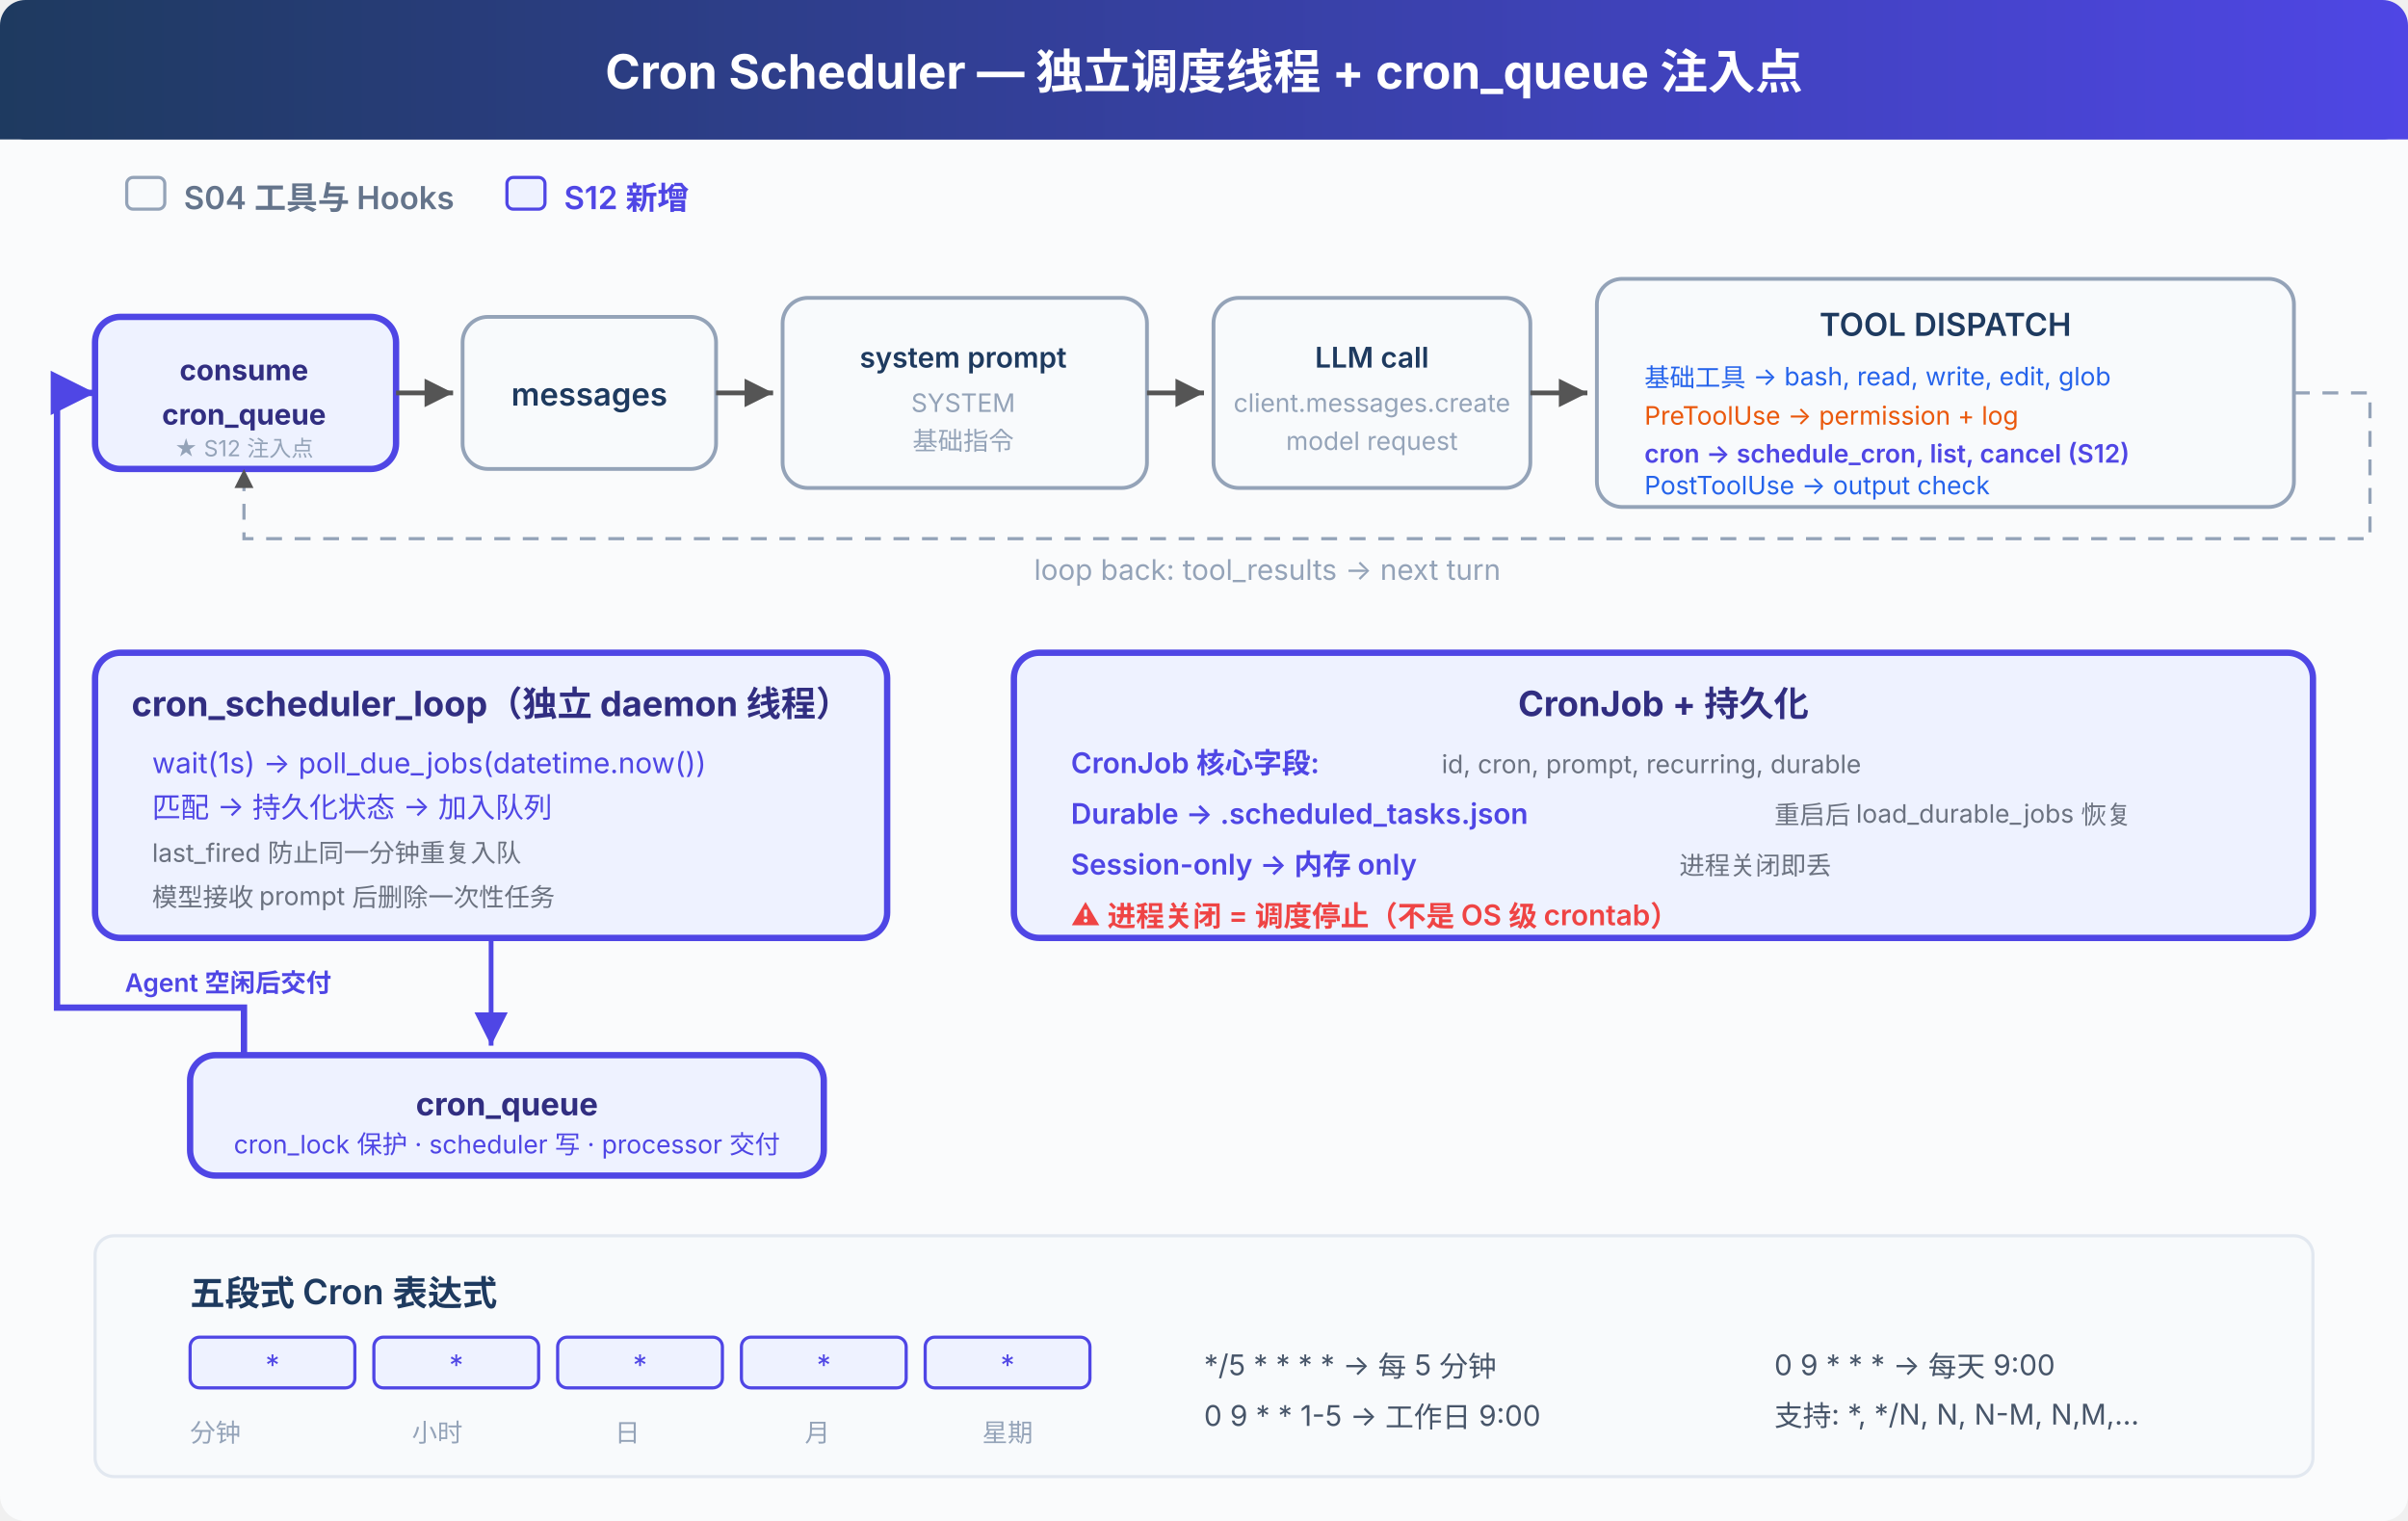
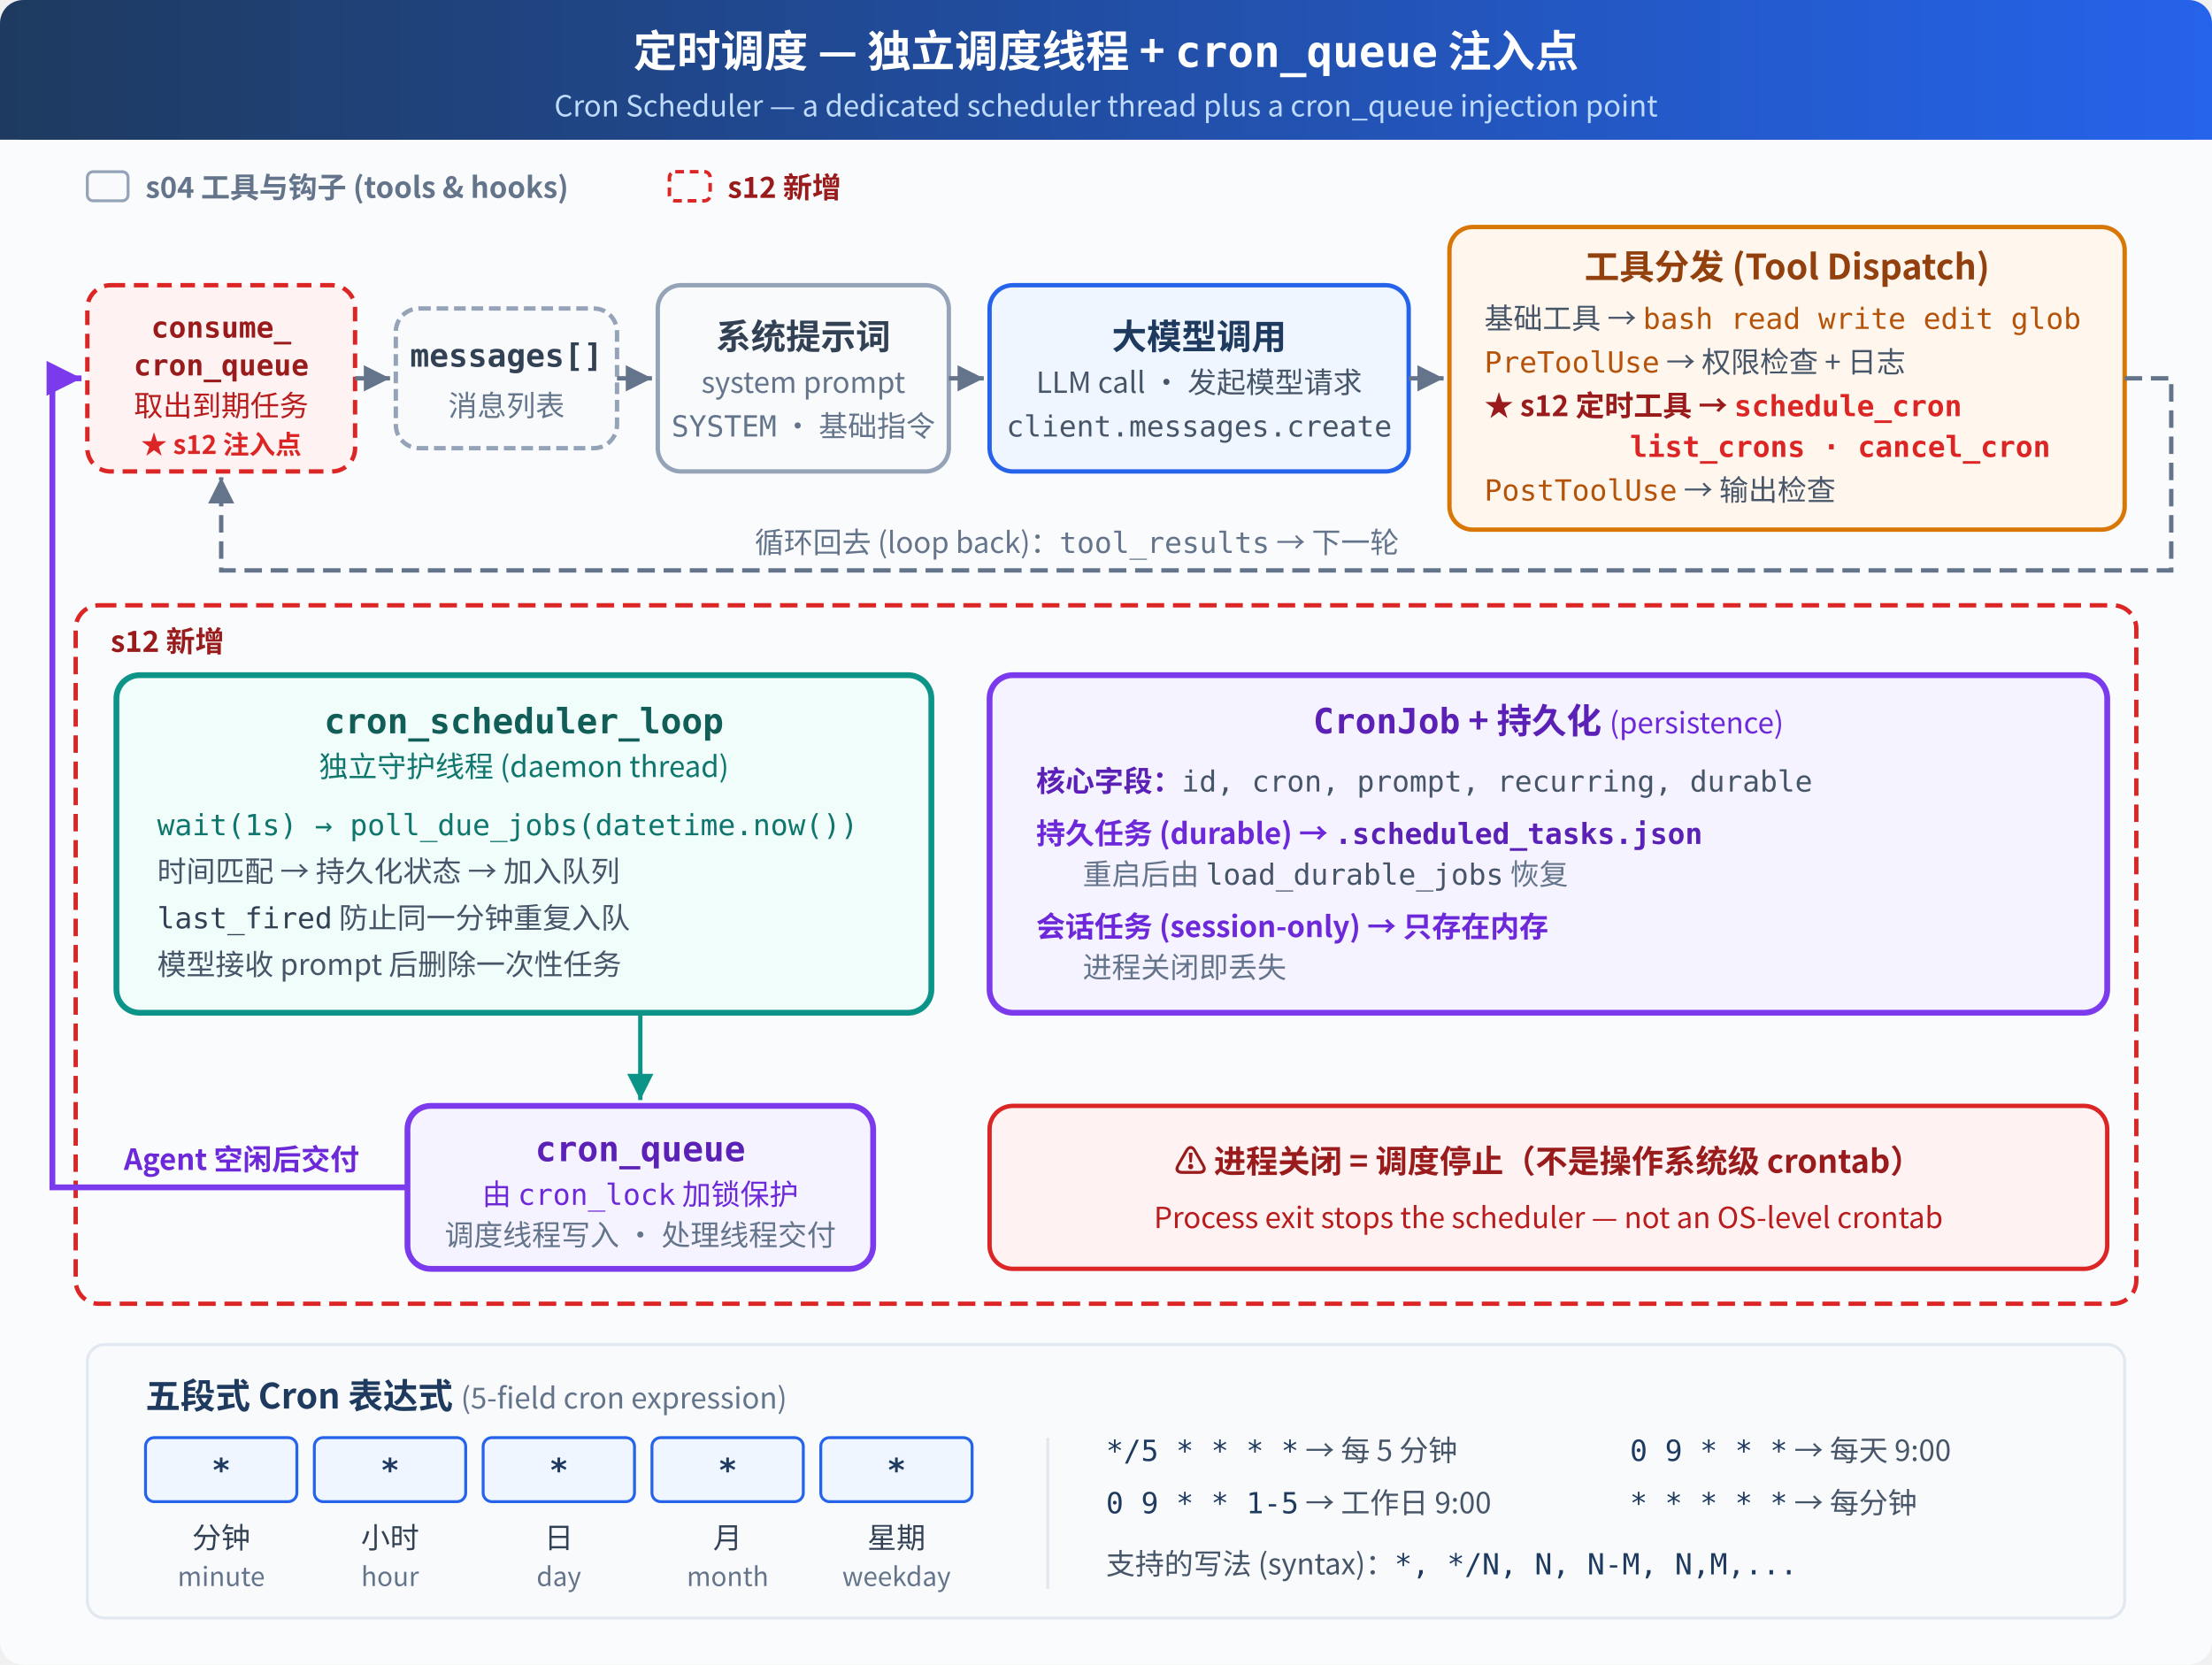
- <svg xmlns="http://www.w3.org/2000/svg" viewBox="0 0 760 480" font-family="system-ui, -apple-system, sans-serif">
+ <svg xmlns="http://www.w3.org/2000/svg" viewBox="0 0 760 572" font-family="'PingFang SC', 'Noto Sans CJK SC', 'Microsoft YaHei', system-ui, -apple-system, sans-serif">
  <defs>
+     <marker id="arrow" viewBox="0 0 10 10" refX="10" refY="5" markerWidth="6" markerHeight="6" orient="auto-start-reverse">
+       <path d="M 0 0 L 10 5 L 0 10 z" fill="#64748b" />
+     </marker>
+     <marker id="arrow-purple" viewBox="0 0 10 10" refX="10" refY="5" markerWidth="6" markerHeight="6" orient="auto-start-reverse">
+       <path d="M 0 0 L 10 5 L 0 10 z" fill="#7c3aed" />
+     </marker>
+     <marker id="arrow-teal" viewBox="0 0 10 10" refX="10" refY="5" markerWidth="6" markerHeight="6" orient="auto-start-reverse">
+       <path d="M 0 0 L 10 5 L 0 10 z" fill="#0d9488" />
+     </marker>
    <linearGradient id="header" x1="0" y1="0" x2="1" y2="0">
      <stop offset="0%" stop-color="#1e3a5f" />
-       <stop offset="100%" stop-color="#4f46e5" />
+       <stop offset="100%" stop-color="#2563eb" />
    </linearGradient>
-     <marker id="arrow" viewBox="0 0 10 10" refX="10" refY="5" markerWidth="6" markerHeight="6" orient="auto-start-reverse">
-       <path d="M 0 0 L 10 5 L 0 10 z" fill="#555" />
-     </marker>
-     <marker id="arrow-indigo" viewBox="0 0 10 10" refX="10" refY="5" markerWidth="7" markerHeight="7" orient="auto-start-reverse">
-       <path d="M 0 0 L 10 5 L 0 10 z" fill="#4f46e5" />
-     </marker>
  </defs>
-   <rect width="760" height="480" fill="#fafbfc" rx="8" />
-   <rect x="0" y="0" width="760" height="44" fill="url(#header)" rx="8" />
-   <rect x="0" y="36" width="760" height="8" fill="url(#header)" />
-   <text x="380" y="28" fill="#fff" font-size="15" font-weight="700" text-anchor="middle">Cron Scheduler — 独立调度线程 + cron_queue 注入点</text>
-   <rect x="40" y="56" width="12" height="10" rx="2" fill="#f8fafc" stroke="#94a3b8" stroke-width="1" />
-   <text x="58" y="66" fill="#64748b" font-size="10" font-weight="600">S04 工具与 Hooks</text>
-   <rect x="160" y="56" width="12" height="10" rx="2" fill="#eef2ff" stroke="#4f46e5" stroke-width="1" />
-   <text x="178" y="66" fill="#4f46e5" font-size="10" font-weight="600">S12 新增</text>
-   <rect x="30" y="100" width="95" height="48" rx="8" fill="#eef2ff" stroke="#4f46e5" stroke-width="2" />
-   <text x="77" y="120" fill="#312e81" font-size="9" font-weight="700" text-anchor="middle">consume</text>
-   <text x="77" y="134" fill="#312e81" font-size="9" font-weight="700" text-anchor="middle">cron_queue</text>
-   <text x="77" y="144" fill="#94a3b8" font-size="7" text-anchor="middle">★ S12 注入点</text>
-   <line x1="125" y1="124" x2="143" y2="124" stroke="#555" stroke-width="1.5" marker-end="url(#arrow)" />
-   <rect x="146" y="100" width="80" height="48" rx="8" fill="#f8fafc" stroke="#94a3b8" stroke-width="1.2" />
-   <text x="186" y="128" fill="#1e3a5f" font-size="10" font-weight="600" text-anchor="middle">messages</text>
-   <line x1="226" y1="124" x2="244" y2="124" stroke="#555" stroke-width="1.5" marker-end="url(#arrow)" />
-   <rect x="247" y="94" width="115" height="60" rx="8" fill="#f8fafc" stroke="#94a3b8" stroke-width="1.2" />
-   <text x="304" y="116" fill="#1e3a5f" font-size="9" font-weight="600" text-anchor="middle">system prompt</text>
-   <text x="304" y="130" fill="#94a3b8" font-size="8" text-anchor="middle">SYSTEM</text>
-   <text x="304" y="142" fill="#94a3b8" font-size="8" text-anchor="middle">基础指令</text>
-   <line x1="362" y1="124" x2="380" y2="124" stroke="#555" stroke-width="1.5" marker-end="url(#arrow)" />
-   <rect x="383" y="94" width="100" height="60" rx="8" fill="#f8fafc" stroke="#94a3b8" stroke-width="1.2" />
-   <text x="433" y="116" fill="#1e3a5f" font-size="9" font-weight="600" text-anchor="middle">LLM call</text>
-   <text x="433" y="130" fill="#94a3b8" font-size="8" text-anchor="middle">client.messages.create</text>
-   <text x="433" y="142" fill="#94a3b8" font-size="8" text-anchor="middle">model request</text>
-   <line x1="483" y1="124" x2="501" y2="124" stroke="#555" stroke-width="1.5" marker-end="url(#arrow)" />
-   <rect x="504" y="88" width="220" height="72" rx="8" fill="#f8fafc" stroke="#94a3b8" stroke-width="1.2" />
-   <text x="614" y="106" fill="#1e3a5f" font-size="10" font-weight="600" text-anchor="middle">TOOL DISPATCH</text>
-   <text x="519" y="122" fill="#2563eb" font-size="8">基础工具 → bash, read, write, edit, glob</text>
-   <text x="519" y="134" fill="#ea580c" font-size="8">PreToolUse → permission + log</text>
-   <text x="519" y="146" fill="#4f46e5" font-size="8" font-weight="600">cron → schedule_cron, list, cancel (S12)</text>
-   <text x="519" y="156" fill="#2563eb" font-size="8">PostToolUse → output check</text>
-   <path d="M 724 124 L 748 124 L 748 170 L 77 170 L 77 148" fill="none" stroke="#94a3b8" stroke-width="1" marker-end="url(#arrow)" stroke-dasharray="5,4" />
-   <text x="400" y="183" fill="#94a3b8" font-size="9" text-anchor="middle">loop back: tool_results → next turn</text>
-   <rect x="30" y="206" width="250" height="90" rx="8" fill="#eef2ff" stroke="#4f46e5" stroke-width="2" />
-   <text x="155" y="226" fill="#312e81" font-size="11" font-weight="700" text-anchor="middle">cron_scheduler_loop（独立 daemon 线程）</text>
-   <text x="48" y="244" fill="#4f46e5" font-size="9">wait(1s) → poll_due_jobs(datetime.now())</text>
-   <text x="48" y="258" fill="#4f46e5" font-size="9">匹配 → 持久化状态 → 加入队列</text>
-   <text x="48" y="272" fill="#6b7280" font-size="8">last_fired 防止同一分钟重复入队</text>
-   <text x="48" y="286" fill="#6b7280" font-size="8">模型接收 prompt 后删除一次性任务</text>
-   <path d="M 155 296 L 155 330" fill="none" stroke="#4f46e5" stroke-width="1.5" marker-end="url(#arrow-indigo)" />
-   <rect x="60" y="333" width="200" height="38" rx="8" fill="#eef2ff" stroke="#4f46e5" stroke-width="2" />
-   <text x="160" y="352" fill="#312e81" font-size="10" font-weight="700" text-anchor="middle">cron_queue</text>
-   <text x="160" y="364" fill="#4f46e5" font-size="8" text-anchor="middle">cron_lock 保护 · scheduler 写 · processor 交付</text>
-   <path d="M 77 333 L 77 318 L 18 318 L 18 124 L 30 124" fill="none" stroke="#4f46e5" stroke-width="2" marker-end="url(#arrow-indigo)" />
-   <text x="72" y="313" fill="#4f46e5" font-size="8" font-weight="600" text-anchor="middle">Agent 空闲后交付</text>
-   <rect x="320" y="206" width="410" height="90" rx="8" fill="#eef2ff" stroke="#4f46e5" stroke-width="2" />
-   <text x="525" y="226" fill="#312e81" font-size="11" font-weight="700" text-anchor="middle">CronJob + 持久化</text>
-   <text x="338" y="244" fill="#4f46e5" font-size="9" font-weight="600">CronJob 核心字段:</text>
-   <text x="455" y="244" fill="#6b7280" font-size="8">id, cron, prompt, recurring, durable</text>
-   <text x="338" y="260" fill="#4f46e5" font-size="9" font-weight="600">Durable → .scheduled_tasks.json</text>
-   <text x="560" y="260" fill="#6b7280" font-size="8">重启后 load_durable_jobs 恢复</text>
-   <text x="338" y="276" fill="#4f46e5" font-size="9" font-weight="600">Session-only → 内存 only</text>
-   <text x="530" y="276" fill="#6b7280" font-size="8">进程关闭即丢</text>
-   <text x="338" y="292" fill="#ef4444" font-size="9" font-weight="600">⚠ 进程关闭 = 调度停止（不是 OS 级 crontab）</text>
-   <rect x="30" y="390" width="700" height="76" rx="6" fill="#f8fafc" stroke="#e2e8f0" stroke-width="1" />
-   <text x="60" y="412" fill="#1e3a5f" font-size="11" font-weight="600">五段式 Cron 表达式</text>
-   <rect x="60" y="422" width="52" height="16" rx="3" fill="#eef2ff" stroke="#4f46e5" stroke-width="1" />
-   <text x="86" y="434" fill="#4f46e5" font-size="9" text-anchor="middle">*</text>
-   <rect x="118" y="422" width="52" height="16" rx="3" fill="#eef2ff" stroke="#4f46e5" stroke-width="1" />
-   <text x="144" y="434" fill="#4f46e5" font-size="9" text-anchor="middle">*</text>
-   <rect x="176" y="422" width="52" height="16" rx="3" fill="#eef2ff" stroke="#4f46e5" stroke-width="1" />
-   <text x="202" y="434" fill="#4f46e5" font-size="9" text-anchor="middle">*</text>
-   <rect x="234" y="422" width="52" height="16" rx="3" fill="#eef2ff" stroke="#4f46e5" stroke-width="1" />
-   <text x="260" y="434" fill="#4f46e5" font-size="9" text-anchor="middle">*</text>
-   <rect x="292" y="422" width="52" height="16" rx="3" fill="#eef2ff" stroke="#4f46e5" stroke-width="1" />
-   <text x="318" y="434" fill="#4f46e5" font-size="9" text-anchor="middle">*</text>
-   <text x="60" y="455" fill="#94a3b8" font-size="8">分钟</text>
-   <text x="130" y="455" fill="#94a3b8" font-size="8">小时</text>
-   <text x="194" y="455" fill="#94a3b8" font-size="8">日</text>
-   <text x="254" y="455" fill="#94a3b8" font-size="8">月</text>
-   <text x="310" y="455" fill="#94a3b8" font-size="8">星期</text>
-   <text x="380" y="434" fill="#475569" font-size="9">*/5 * * * * → 每 5 分钟</text>
-   <text x="380" y="450" fill="#475569" font-size="9">0 9 * * 1-5 → 工作日 9:00</text>
-   <text x="560" y="434" fill="#475569" font-size="9">0 9 * * * → 每天 9:00</text>
-   <text x="560" y="450" fill="#475569" font-size="9">支持: *, */N, N, N-M, N,M,...</text>
+   <rect width="760" height="572" fill="#fafbfc" rx="8" />
+   <rect x="0" y="0" width="760" height="48" fill="url(#header)" rx="8" />
+   <rect x="0" y="40" width="760" height="8" fill="url(#header)" />
+   <text x="380" y="23" fill="#ffffff" font-size="15" font-weight="700" text-anchor="middle">定时调度 — 独立调度线程 + <tspan font-family="ui-monospace, 'SF Mono', Menlo, Consolas, monospace">cron_queue</tspan> 注入点</text>
+   <text x="380" y="40" fill="#bfdbfe" font-size="10" text-anchor="middle">Cron Scheduler — a dedicated scheduler thread plus a cron_queue injection point</text>
+   <rect x="30" y="59" width="14" height="10" rx="2" fill="#f8fafc" stroke="#94a3b8" stroke-width="1" />
+   <text x="50" y="68" fill="#64748b" font-size="10" font-weight="600">s04 工具与钩子 (tools &amp; hooks)</text>
+   <rect x="230" y="59" width="14" height="10" rx="2" fill="none" stroke="#dc2626" stroke-width="1.2" stroke-dasharray="3,2" />
+   <text x="250" y="68" fill="#991b1b" font-size="10" font-weight="600">s12 新增</text>
+   <rect x="30" y="98" width="92" height="64" rx="8" fill="#fef2f2" stroke="#dc2626" stroke-width="1.5" stroke-dasharray="5,3" />
+   <text x="76" y="116" fill="#991b1b" font-size="10" font-weight="700" text-anchor="middle" font-family="ui-monospace, 'SF Mono', Menlo, Consolas, monospace">consume_</text>
+   <text x="76" y="129" fill="#991b1b" font-size="10" font-weight="700" text-anchor="middle" font-family="ui-monospace, 'SF Mono', Menlo, Consolas, monospace">cron_queue</text>
+   <text x="76" y="143" fill="#b91c1c" font-size="10" text-anchor="middle">取出到期任务</text>
+   <text x="76" y="156" fill="#dc2626" font-size="9" font-weight="600" text-anchor="middle">★ s12 注入点</text>
+   <line x1="122" y1="130" x2="134" y2="130" stroke="#64748b" stroke-width="1.5" marker-end="url(#arrow)" />
+   <rect x="136" y="106" width="76" height="48" rx="8" fill="#f8fafc" stroke="#94a3b8" stroke-width="1.5" stroke-dasharray="4,2" />
+   <text x="174" y="126" fill="#334155" font-size="11" font-weight="600" text-anchor="middle" font-family="ui-monospace, 'SF Mono', Menlo, Consolas, monospace">messages[]</text>
+   <text x="174" y="143" fill="#64748b" font-size="10" text-anchor="middle">消息列表</text>
+   <line x1="212" y1="130" x2="224" y2="130" stroke="#64748b" stroke-width="1.5" marker-end="url(#arrow)" />
+   <rect x="226" y="98" width="100" height="64" rx="8" fill="#f8fafc" stroke="#94a3b8" stroke-width="1.5" />
+   <text x="276" y="120" fill="#334155" font-size="12" font-weight="600" text-anchor="middle">系统提示词</text>
+   <text x="276" y="135" fill="#64748b" font-size="10" text-anchor="middle">system prompt</text>
+   <text x="276" y="150" fill="#64748b" font-size="10" text-anchor="middle">
+     <tspan font-family="ui-monospace, 'SF Mono', Menlo, Consolas, monospace">SYSTEM</tspan> · 基础指令</text>
+   <line x1="326" y1="130" x2="338" y2="130" stroke="#64748b" stroke-width="1.5" marker-end="url(#arrow)" />
+   <rect x="340" y="98" width="144" height="64" rx="8" fill="#eff6ff" stroke="#2563eb" stroke-width="1.5" />
+   <text x="412" y="120" fill="#1e3a5f" font-size="12" font-weight="600" text-anchor="middle">大模型调用</text>
+   <text x="412" y="135" fill="#475569" font-size="10" text-anchor="middle">LLM call · 发起模型请求</text>
+   <text x="412" y="150" fill="#475569" font-size="10" text-anchor="middle" font-family="ui-monospace, 'SF Mono', Menlo, Consolas, monospace">client.messages.create</text>
+   <line x1="484" y1="130" x2="496" y2="130" stroke="#64748b" stroke-width="1.5" marker-end="url(#arrow)" />
+   <rect x="498" y="78" width="232" height="104" rx="8" fill="#fff7ed" stroke="#d97706" stroke-width="1.5" />
+   <text x="614" y="96" fill="#92400e" font-size="12" font-weight="600" text-anchor="middle">工具分发 (Tool Dispatch)</text>
+   <text x="510" y="113" fill="#475569" font-size="10">基础工具 → <tspan fill="#b45309" font-family="ui-monospace, 'SF Mono', Menlo, Consolas, monospace">bash read write edit glob</tspan>
+   </text>
+   <text x="510" y="128" fill="#475569" font-size="10">
+     <tspan fill="#b45309" font-family="ui-monospace, 'SF Mono', Menlo, Consolas, monospace">PreToolUse</tspan> → 权限检查 + 日志</text>
+   <text x="510" y="143" fill="#991b1b" font-size="10" font-weight="700">★ s12 定时工具 → <tspan fill="#dc2626" font-family="ui-monospace, 'SF Mono', Menlo, Consolas, monospace">schedule_cron</tspan>
+   </text>
+   <text x="560" y="157" fill="#dc2626" font-size="10" font-weight="700" font-family="ui-monospace, 'SF Mono', Menlo, Consolas, monospace">list_crons · cancel_cron</text>
+   <text x="510" y="172" fill="#475569" font-size="10">
+     <tspan fill="#b45309" font-family="ui-monospace, 'SF Mono', Menlo, Consolas, monospace">PostToolUse</tspan> → 输出检查</text>
+   <path d="M 730 130 L 746 130 L 746 196 L 76 196 L 76 164" fill="none" stroke="#64748b" stroke-width="1.5" marker-end="url(#arrow)" stroke-dasharray="6,3" />
+   <text x="370" y="190" fill="#64748b" font-size="10" text-anchor="middle">循环回去 (loop back)：<tspan font-family="ui-monospace, 'SF Mono', Menlo, Consolas, monospace">tool_results</tspan> → 下一轮</text>
+   <rect x="26" y="208" width="708" height="240" rx="8" fill="none" stroke="#dc2626" stroke-width="1.5" stroke-dasharray="6,3" />
+   <text x="38" y="224" fill="#991b1b" font-size="10" font-weight="700">s12 新增</text>
+   <rect x="40" y="232" width="280" height="116" rx="8" fill="#f0fdfa" stroke="#0d9488" stroke-width="2" />
+   <text x="180" y="252" fill="#115e59" font-size="12" font-weight="700" text-anchor="middle" font-family="ui-monospace, 'SF Mono', Menlo, Consolas, monospace">cron_scheduler_loop</text>
+   <text x="180" y="267" fill="#0f766e" font-size="10" text-anchor="middle">独立守护线程 (daemon thread)</text>
+   <text x="54" y="287" fill="#0f766e" font-size="10" font-family="ui-monospace, 'SF Mono', Menlo, Consolas, monospace">wait(1s) → poll_due_jobs(datetime.now())</text>
+   <text x="54" y="303" fill="#475569" font-size="10">时间匹配 → 持久化状态 → 加入队列</text>
+   <text x="54" y="319" fill="#475569" font-size="10">
+     <tspan fill="#334155" font-family="ui-monospace, 'SF Mono', Menlo, Consolas, monospace">last_fired</tspan> 防止同一分钟重复入队</text>
+   <text x="54" y="335" fill="#475569" font-size="10">模型接收 prompt 后删除一次性任务</text>
+   <line x1="220" y1="348" x2="220" y2="378" stroke="#0d9488" stroke-width="1.5" marker-end="url(#arrow-teal)" />
+   <rect x="140" y="380" width="160" height="56" rx="8" fill="#f5f3ff" stroke="#7c3aed" stroke-width="2" />
+   <text x="220" y="399" fill="#5b21b6" font-size="12" font-weight="700" text-anchor="middle" font-family="ui-monospace, 'SF Mono', Menlo, Consolas, monospace">cron_queue</text>
+   <text x="220" y="414" fill="#6d28d9" font-size="10" text-anchor="middle">由 <tspan font-family="ui-monospace, 'SF Mono', Menlo, Consolas, monospace">cron_lock</tspan> 加锁保护</text>
+   <text x="220" y="428" fill="#64748b" font-size="10" text-anchor="middle">调度线程写入 · 处理线程交付</text>
+   <path d="M 140 408 L 18 408 L 18 130 L 28 130" fill="none" stroke="#7c3aed" stroke-width="2" marker-end="url(#arrow-purple)" />
+   <text x="83" y="402" fill="#6d28d9" font-size="10" font-weight="600" text-anchor="middle">Agent 空闲后交付</text>
+   <rect x="340" y="232" width="384" height="116" rx="8" fill="#f5f3ff" stroke="#7c3aed" stroke-width="2" />
+   <text x="532" y="252" fill="#5b21b6" font-size="12" font-weight="700" text-anchor="middle">
+     <tspan font-family="ui-monospace, 'SF Mono', Menlo, Consolas, monospace">CronJob</tspan> + 持久化 <tspan fill="#6d28d9" font-size="10" font-weight="400">(persistence)</tspan>
+   </text>
+   <text x="356" y="272" fill="#5b21b6" font-size="10" font-weight="600">核心字段：<tspan fill="#475569" font-weight="400" font-family="ui-monospace, 'SF Mono', Menlo, Consolas, monospace">id, cron, prompt, recurring, durable</tspan>
+   </text>
+   <text x="356" y="290" fill="#6d28d9" font-size="10" font-weight="600">持久任务 (durable) → <tspan fill="#5b21b6" font-family="ui-monospace, 'SF Mono', Menlo, Consolas, monospace">.scheduled_tasks.json</tspan>
+   </text>
+   <text x="372" y="304" fill="#64748b" font-size="10">重启后由 <tspan fill="#475569" font-family="ui-monospace, 'SF Mono', Menlo, Consolas, monospace">load_durable_jobs</tspan> 恢复</text>
+   <text x="356" y="322" fill="#6d28d9" font-size="10" font-weight="600">会话任务 (session-only) → 只存在内存</text>
+   <text x="372" y="336" fill="#64748b" font-size="10">进程关闭即丢失</text>
+   <rect x="340" y="380" width="384" height="56" rx="8" fill="#fef2f2" stroke="#dc2626" stroke-width="1.5" />
+   <text x="532" y="403" fill="#991b1b" font-size="11" font-weight="700" text-anchor="middle">⚠ 进程关闭 = 调度停止（不是操作系统级 crontab）</text>
+   <text x="532" y="422" fill="#b91c1c" font-size="10" text-anchor="middle">Process exit stops the scheduler — not an OS-level crontab</text>
+   <rect x="30" y="462" width="700" height="94" rx="6" fill="#f8fafc" stroke="#e2e8f0" stroke-width="1" />
+   <text x="50" y="484" fill="#1e3a5f" font-size="12" font-weight="600">五段式 Cron 表达式 <tspan fill="#64748b" font-size="10" font-weight="400">(5-field cron expression)</tspan>
+   </text>
+   <rect x="50" y="494" width="52" height="22" rx="3" fill="#eff6ff" stroke="#2563eb" stroke-width="1" />
+   <text x="76" y="509" fill="#1e3a5f" font-size="11" font-weight="600" text-anchor="middle" font-family="ui-monospace, 'SF Mono', Menlo, Consolas, monospace">*</text>
+   <rect x="108" y="494" width="52" height="22" rx="3" fill="#eff6ff" stroke="#2563eb" stroke-width="1" />
+   <text x="134" y="509" fill="#1e3a5f" font-size="11" font-weight="600" text-anchor="middle" font-family="ui-monospace, 'SF Mono', Menlo, Consolas, monospace">*</text>
+   <rect x="166" y="494" width="52" height="22" rx="3" fill="#eff6ff" stroke="#2563eb" stroke-width="1" />
+   <text x="192" y="509" fill="#1e3a5f" font-size="11" font-weight="600" text-anchor="middle" font-family="ui-monospace, 'SF Mono', Menlo, Consolas, monospace">*</text>
+   <rect x="224" y="494" width="52" height="22" rx="3" fill="#eff6ff" stroke="#2563eb" stroke-width="1" />
+   <text x="250" y="509" fill="#1e3a5f" font-size="11" font-weight="600" text-anchor="middle" font-family="ui-monospace, 'SF Mono', Menlo, Consolas, monospace">*</text>
+   <rect x="282" y="494" width="52" height="22" rx="3" fill="#eff6ff" stroke="#2563eb" stroke-width="1" />
+   <text x="308" y="509" fill="#1e3a5f" font-size="11" font-weight="600" text-anchor="middle" font-family="ui-monospace, 'SF Mono', Menlo, Consolas, monospace">*</text>
+   <text x="76" y="532" fill="#334155" font-size="10" text-anchor="middle">分钟</text>
+   <text x="134" y="532" fill="#334155" font-size="10" text-anchor="middle">小时</text>
+   <text x="192" y="532" fill="#334155" font-size="10" text-anchor="middle">日</text>
+   <text x="250" y="532" fill="#334155" font-size="10" text-anchor="middle">月</text>
+   <text x="308" y="532" fill="#334155" font-size="10" text-anchor="middle">星期</text>
+   <text x="76" y="545" fill="#64748b" font-size="9" text-anchor="middle">minute</text>
+   <text x="134" y="545" fill="#64748b" font-size="9" text-anchor="middle">hour</text>
+   <text x="192" y="545" fill="#64748b" font-size="9" text-anchor="middle">day</text>
+   <text x="250" y="545" fill="#64748b" font-size="9" text-anchor="middle">month</text>
+   <text x="308" y="545" fill="#64748b" font-size="9" text-anchor="middle">weekday</text>
+   <line x1="360" y1="494" x2="360" y2="546" stroke="#e2e8f0" stroke-width="1" />
+   <text x="380" y="502" fill="#475569" font-size="10">
+     <tspan fill="#1e3a5f" font-family="ui-monospace, 'SF Mono', Menlo, Consolas, monospace">*/5 * * * *</tspan> → 每 5 分钟</text>
+   <text x="560" y="502" fill="#475569" font-size="10">
+     <tspan fill="#1e3a5f" font-family="ui-monospace, 'SF Mono', Menlo, Consolas, monospace">0 9 * * *</tspan> → 每天 9:00</text>
+   <text x="380" y="520" fill="#475569" font-size="10">
+     <tspan fill="#1e3a5f" font-family="ui-monospace, 'SF Mono', Menlo, Consolas, monospace">0 9 * * 1-5</tspan> → 工作日 9:00</text>
+   <text x="560" y="520" fill="#475569" font-size="10">
+     <tspan fill="#1e3a5f" font-family="ui-monospace, 'SF Mono', Menlo, Consolas, monospace">* * * * *</tspan> → 每分钟</text>
+   <text x="380" y="541" fill="#475569" font-size="10">支持的写法 (syntax)：<tspan fill="#1e3a5f" font-family="ui-monospace, 'SF Mono', Menlo, Consolas, monospace">*, */N, N, N-M, N,M,...</tspan>
+   </text>
</svg>
